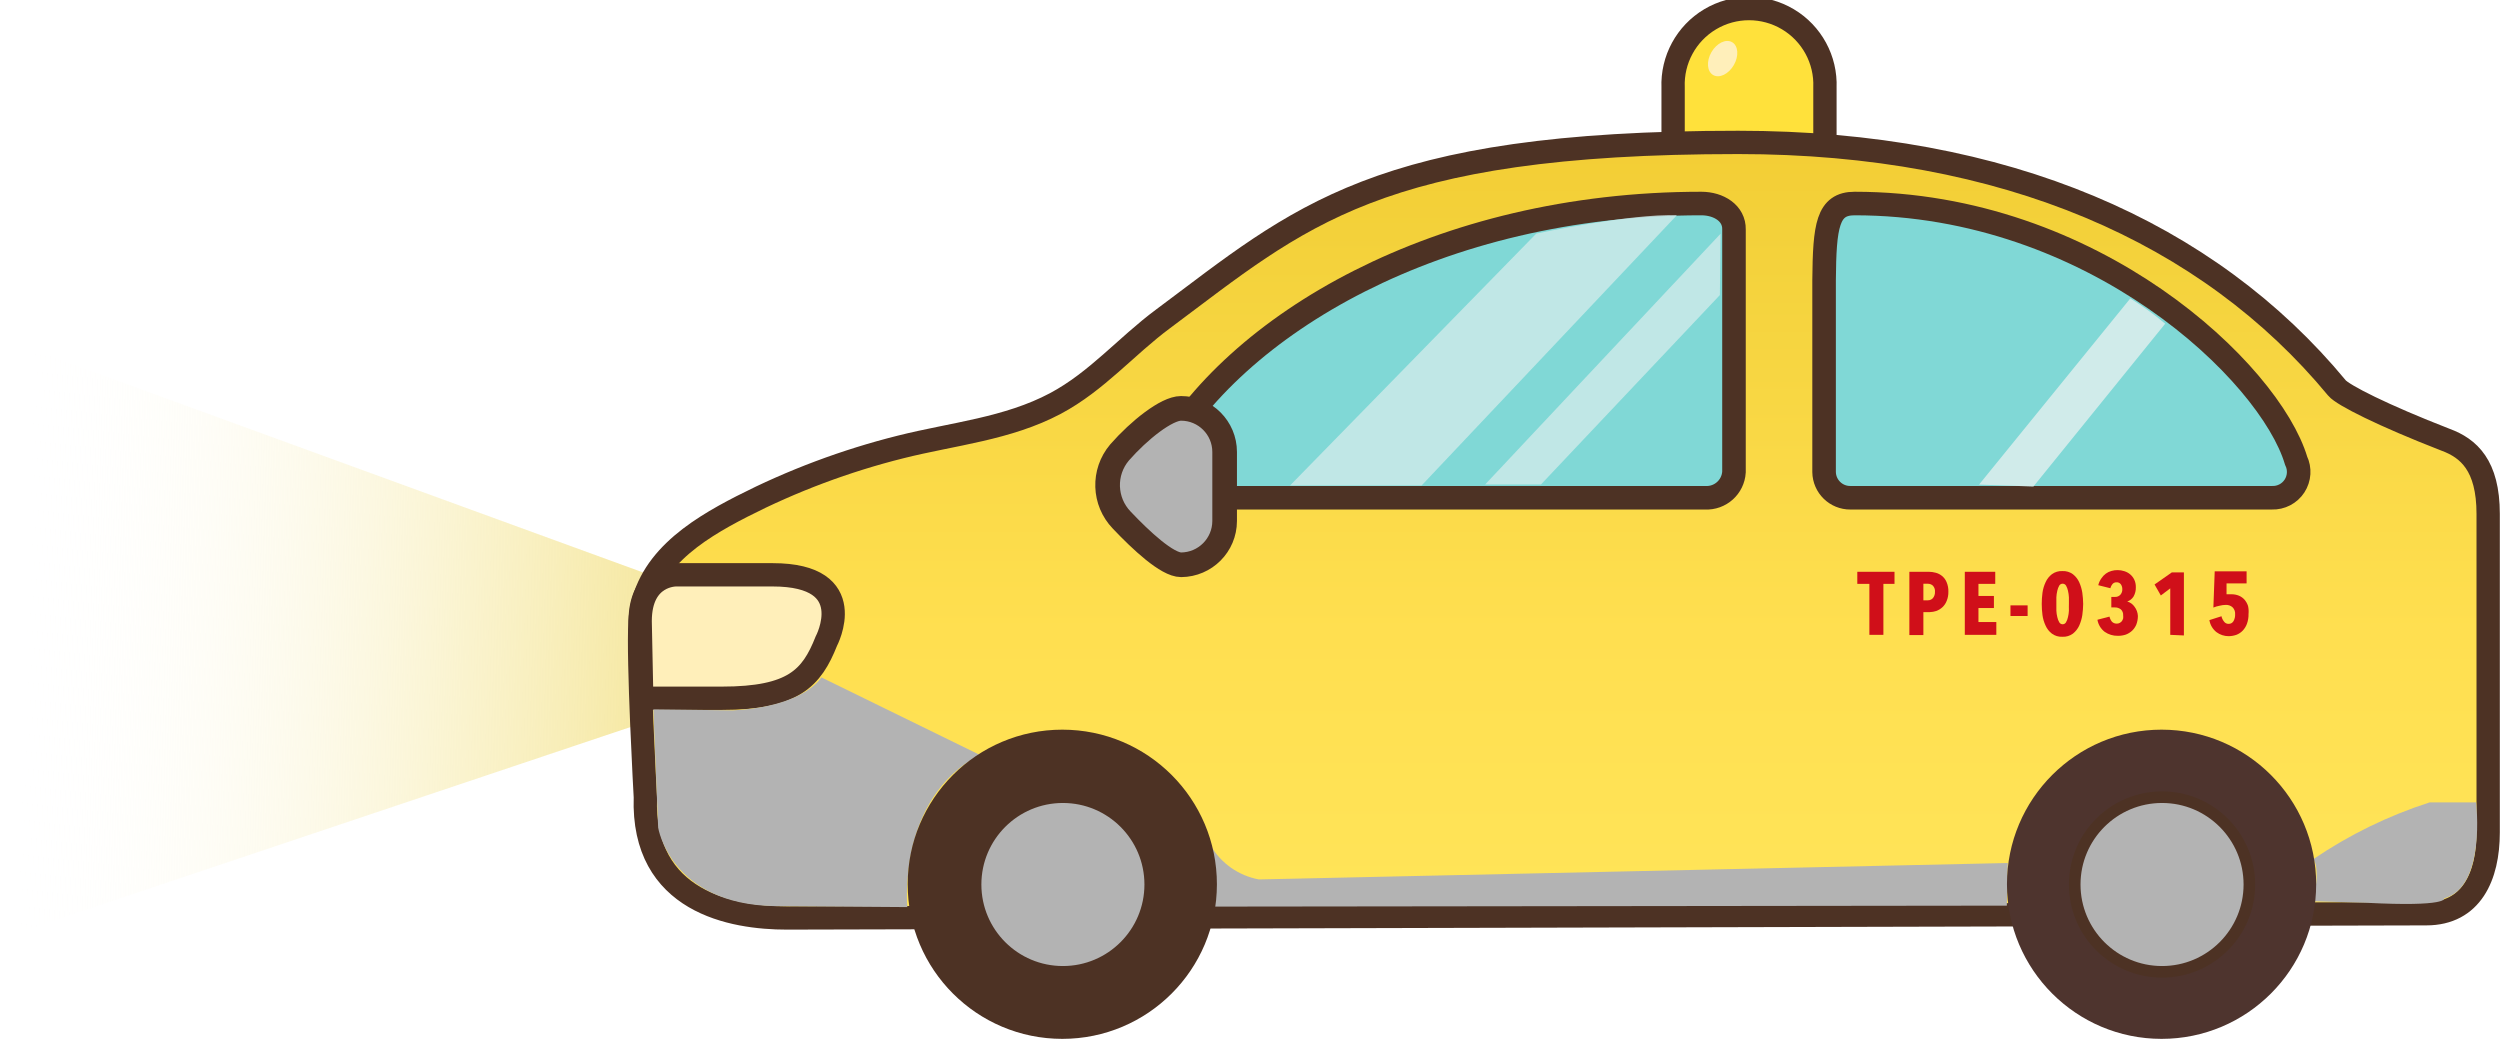
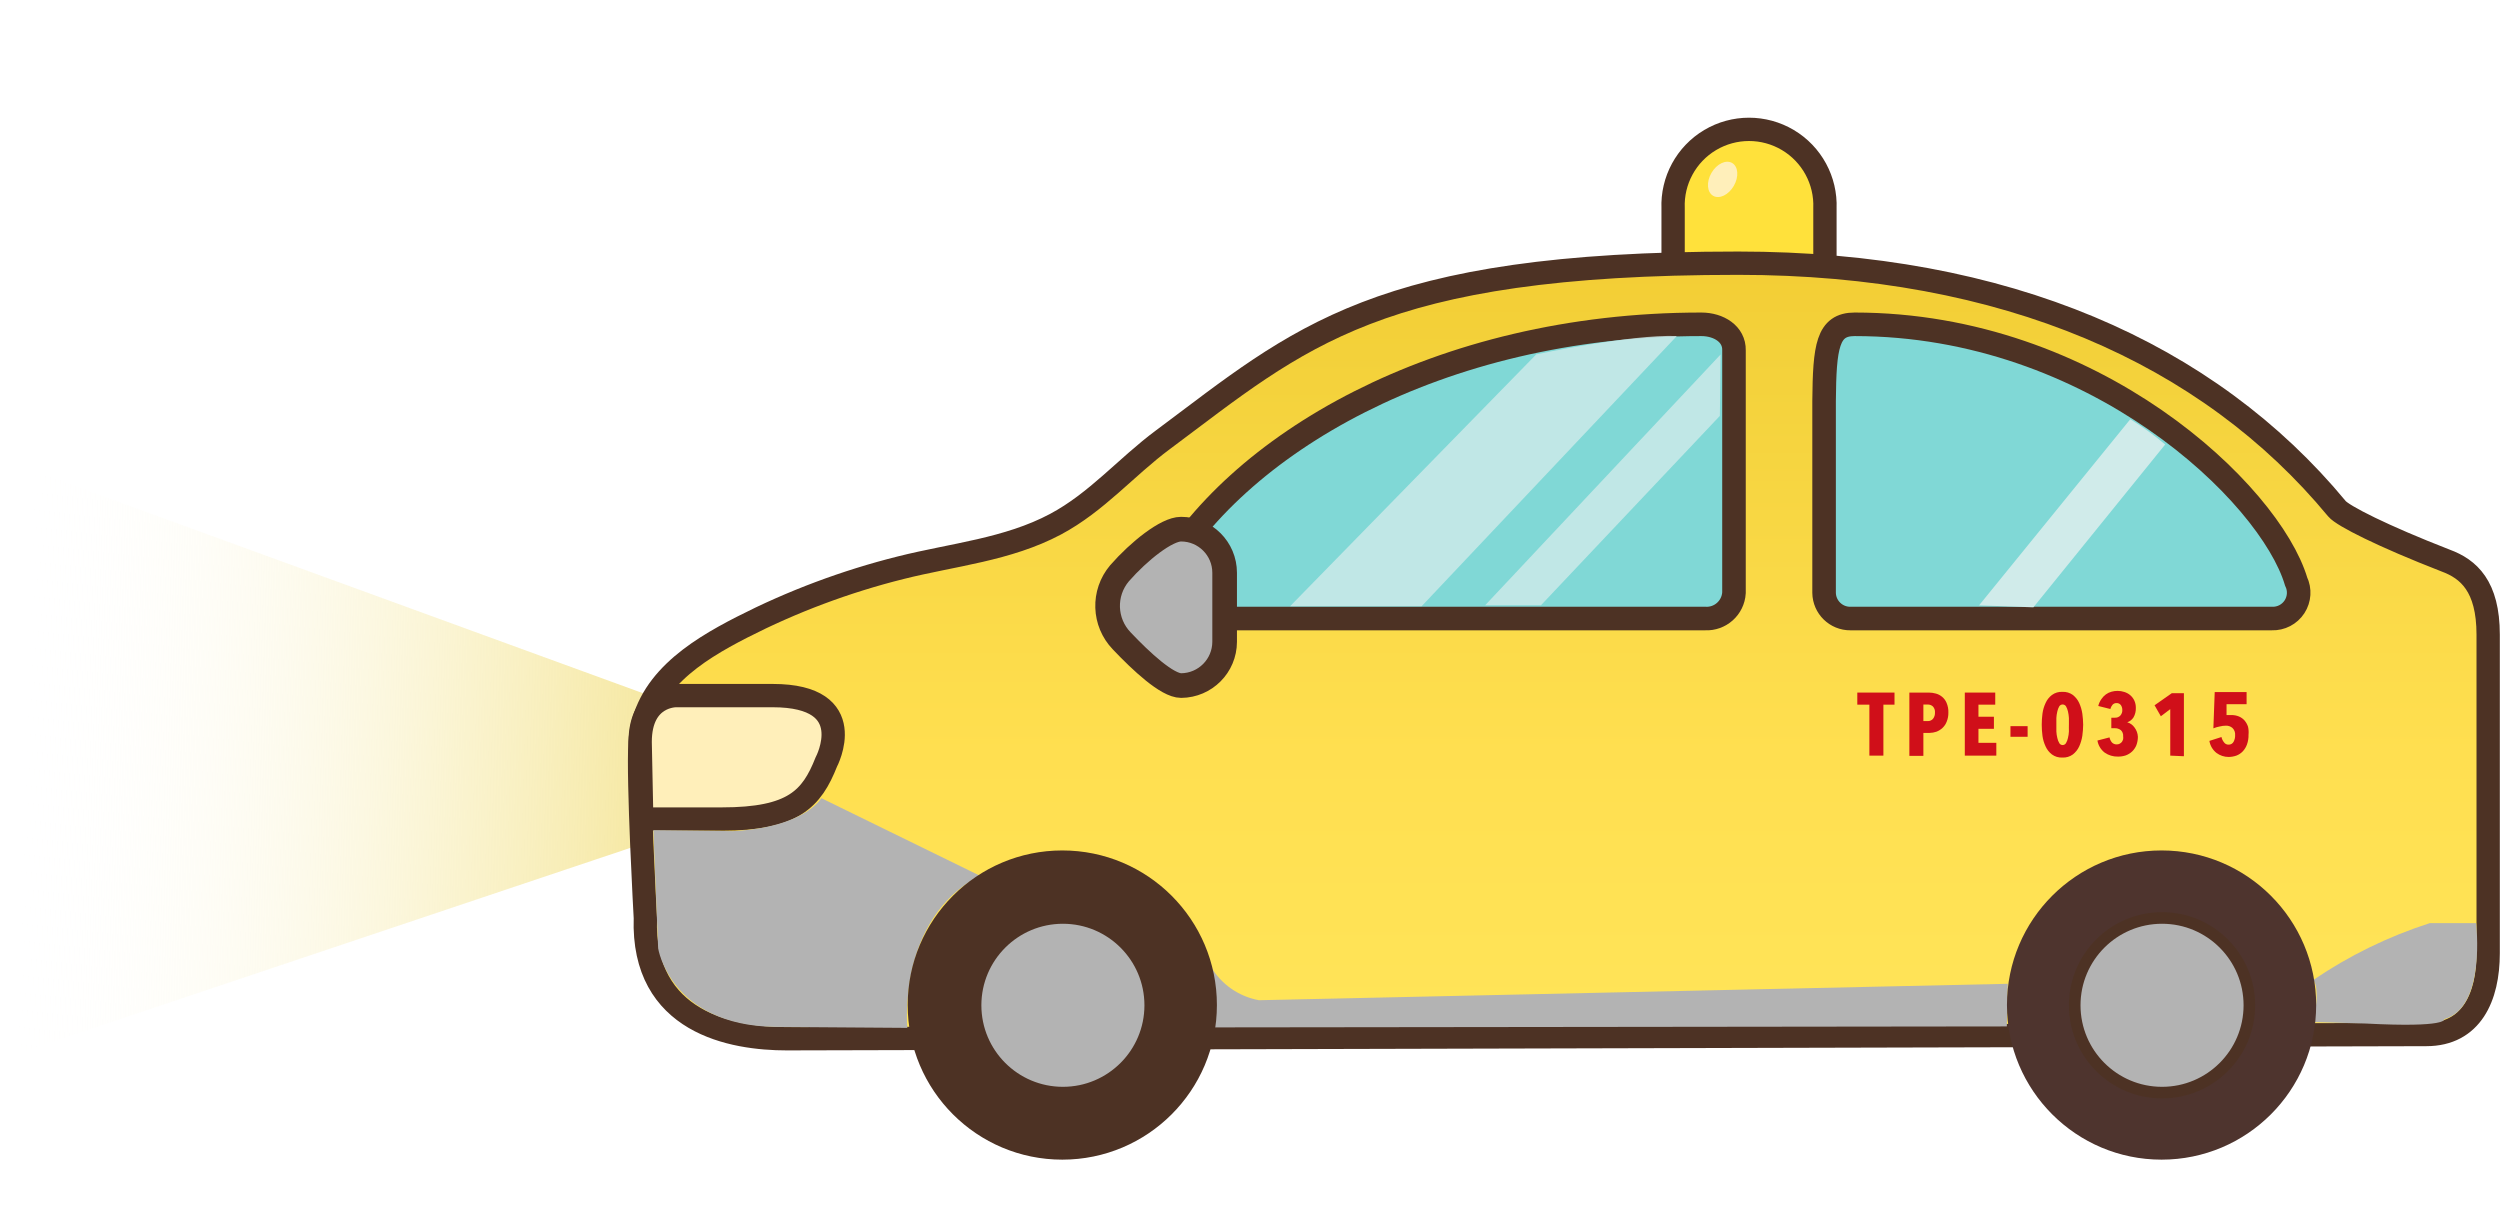
- <svg xmlns="http://www.w3.org/2000/svg" viewBox="0 0 206.98 86">
+ <svg xmlns="http://www.w3.org/2000/svg" viewBox="0 -10 206.98 100">
  <defs>
    <style>.cls-1{fill:url(#未命名漸層_82);}.cls-2{fill:#ffe13b;}.cls-14,.cls-2,.cls-3,.cls-4,.cls-6,.cls-8{stroke:#4d3224;}.cls-2,.cls-3,.cls-4,.cls-6,.cls-8{stroke-miterlimit:10;}.cls-2,.cls-3,.cls-8{stroke-width:1.93px;}.cls-3{fill:url(#linear-gradient);}.cls-4{fill:#80d8d6;stroke-width:1.95px;}.cls-5{fill:#4d3224;}.cls-14,.cls-6,.cls-9{fill:#b3b3b3;}.cls-6{stroke-width:0.96px;}.cls-7{fill:#4e342e;}.cls-10,.cls-8{fill:#ffefba;}.cls-11{opacity:0.8;}.cls-12{fill:#d0ebea;}.cls-13{fill:#d00f19;}.cls-14{stroke-linecap:round;stroke-linejoin:round;stroke-width:2.04px;}</style>
    <linearGradient id="未命名漸層_82" x1="14113.35" y1="52.88" x2="14058.88" y2="54.46" gradientTransform="matrix(-1, 0, 0, 1, 14114.85, 0)" gradientUnits="userSpaceOnUse">
      <stop offset="0" stop-color="#fff" stop-opacity="0" />
      <stop offset="0.68" stop-color="#f8eeb9" stop-opacity="0.7" />
      <stop offset="1" stop-color="#f5e69a" />
    </linearGradient>
    <linearGradient id="linear-gradient" x1="12301.94" y1="73.89" x2="12301.94" y2="12.41" gradientTransform="translate(-12172.45)" gradientUnits="userSpaceOnUse">
      <stop offset="0" stop-color="#ffe458" />
      <stop offset="0.35" stop-color="#ffdf50" />
      <stop offset="0.89" stop-color="#f3d13a" />
      <stop offset="1" stop-color="#f3ce35" />
    </linearGradient>
  </defs>
  <g class="body">
    <g class="light">
      <polyline class="cls-1" points="56.13 48.45 0 27.97 0 77.71 54.8 59.32 56.13 48.45" />
      <animate attributeType="auto" attributeName="opacity" dur="0.8s" values="0.5;1;0.5" repeatCount="indefinite" begin="0" />
    </g>
    <path class="cls-2" d="M144.8,17.45a6.3,6.3,0,0,1-6.28-6.28V7.25a6.29,6.29,0,1,1,12.57,0v3.92A6.31,6.31,0,0,1,144.8,17.45Z" />
    <path class="cls-3" d="M206,42.54V68.92c0,3.62-1.38,6.73-5.12,6.73L65.14,76c-4.48,0-12-1.29-11.71-10,0,0-.64-11.45-.44-14.56.32-4.84,4.52-7.5,8.42-9.5A61.85,61.85,0,0,1,74.58,37c4.29-1.08,8.85-1.49,12.81-3.6,3.43-1.83,5.84-4.73,8.9-7,11.33-8.44,17.6-14.61,47.62-14.61,22.14,0,38.91,7.44,49.57,20.33.49.59,3.78,2.26,9,4.29C204.38,37.11,206,38.53,206,42.54Z" />
    <path class="cls-4" d="M140.85,16.85c-21.72,0-38.74,10-44.83,21.29a2.16,2.16,0,0,0,2.16,3.07h43a2.27,2.27,0,0,0,2.38-2.13V19C143.59,17.66,142.31,16.85,140.85,16.85Z" />
    <path class="cls-4" d="M153.55,16.85c19.8,0,34.37,14,36.55,21.29a2.14,2.14,0,0,1-2,3.07h-34.9a2.16,2.16,0,0,1-2.18-2.13V23.2C151.06,18.68,151.3,16.85,153.55,16.85Z" />
    <path class="cls-8" d="M53.13,57.81h6.63c5.93,0,7.44-1.67,8.65-4.72,0,0,2.92-5.5-4.44-5.5H56s-3-.09-3,3.84Z" />
    <path class="cls-9" d="M54.09,58.73l.4,9.79s1,6.34,9.63,6.5l11,.08s-.88-9,6-12.6L68,56.08s-1.36,2.41-7.3,2.73Z" />
    <path class="cls-9" d="M100.23,70a5.84,5.84,0,0,0,4,2.81l62-1.36s-.08,2.89-.08,3.53l-65.79.08A11.41,11.41,0,0,0,100.23,70Z" />
    <path class="cls-9" d="M191.53,71.13a37.55,37.55,0,0,1,9.63-4.7H205s.85,7-2.64,7.95c0,0,.36.72-6.5.36l-4.34-.12S192.14,72,191.53,71.13Z" />
    <ellipse class="cls-10" cx="142.62" cy="4.85" rx="1.57" ry="1.07" transform="translate(67.11 125.94) rotate(-60)" />
    <g class="cls-11">
      <polygon class="cls-12" points="142.39 24.43 127.58 40.11 122.96 40.11 142.45 19.35 142.39 24.43" />
      <path class="cls-12" d="M106.81,40.19l20.38-20.85s7.8-1.67,11.64-1.52L117.7,40.19" />
    </g>
    <path class="cls-12" d="M176.37,24.71,163.85,40.12l4.5.16L179.26,26.8A23.71,23.71,0,0,0,176.37,24.71Z" />
    <path class="cls-13" d="M155.93,48.34v4.22h-1.16V48.34h-1v-1h3.08v1Z" />
    <path class="cls-13" d="M161.31,49a1.89,1.89,0,0,1-.14.75,1.4,1.4,0,0,1-.35.52,1.55,1.55,0,0,1-.5.31,1.9,1.9,0,0,1-.57.1h-.51v1.9h-1.16V47.34h1.62a2.24,2.24,0,0,1,.57.08,1.36,1.36,0,0,1,.52.27,1.28,1.28,0,0,1,.37.5A1.89,1.89,0,0,1,161.31,49Zm-1.11,0a.66.66,0,0,0-.17-.51.6.6,0,0,0-.41-.16h-.38V49.7h.38a.54.54,0,0,0,.41-.18A.76.76,0,0,0,160.2,49Z" />
    <path class="cls-13" d="M162.67,52.56V47.34h2.52v1H163.8v1h1.28v1H163.8V51.5h1.48v1.06Z" />
    <path class="cls-13" d="M166.45,51v-.88h1.42V51Z" />
    <path class="cls-13" d="M172.47,50a7.55,7.55,0,0,1-.07.92,3.35,3.35,0,0,1-.26.88,1.8,1.8,0,0,1-.52.66,1.36,1.36,0,0,1-.87.26,1.35,1.35,0,0,1-.87-.26,1.7,1.7,0,0,1-.52-.66,3,3,0,0,1-.26-.88,7.08,7.08,0,0,1,0-1.84,3,3,0,0,1,.26-.88,1.7,1.7,0,0,1,.52-.66,1.35,1.35,0,0,1,.87-.26,1.36,1.36,0,0,1,.87.26,1.8,1.8,0,0,1,.52.66,3.35,3.35,0,0,1,.26.88A7.55,7.55,0,0,1,172.47,50Zm-1.18,0c0-.17,0-.36,0-.55a3,3,0,0,0-.08-.55,1.47,1.47,0,0,0-.16-.42.33.33,0,0,0-.56,0,1.47,1.47,0,0,0-.16.42,3,3,0,0,0-.08.55c0,.19,0,.38,0,.55s0,.36,0,.56a2.8,2.8,0,0,0,.08.54,1.36,1.36,0,0,0,.16.42.32.32,0,0,0,.56,0,1.36,1.36,0,0,0,.16-.42,2.8,2.8,0,0,0,.08-.54C171.28,50.31,171.29,50.13,171.29,50Z" />
    <path class="cls-13" d="M177,51a2,2,0,0,1-.13.71,1.54,1.54,0,0,1-.35.51,1.62,1.62,0,0,1-.52.32,2,2,0,0,1-.65.1,1.84,1.84,0,0,1-1.1-.33,1.59,1.59,0,0,1-.6-1l1-.26a1,1,0,0,0,.2.42.53.53,0,0,0,.41.16.48.48,0,0,0,.24-.06.65.65,0,0,0,.18-.15.88.88,0,0,0,.1-.22,1,1,0,0,0,0-.25.62.62,0,0,0-.19-.5.79.79,0,0,0-.52-.16h-.27v-.87h.3a.57.57,0,0,0,.45-.18.65.65,0,0,0,.16-.48.7.7,0,0,0-.11-.37.41.41,0,0,0-.37-.18.42.42,0,0,0-.33.14.89.89,0,0,0-.18.35l-1-.25a1.58,1.58,0,0,1,.26-.57,1.54,1.54,0,0,1,.37-.39,1.39,1.39,0,0,1,.46-.22,1.79,1.79,0,0,1,.51-.07,1.77,1.77,0,0,1,.56.09,1.4,1.4,0,0,1,.48.26,1.34,1.34,0,0,1,.34.44,1.38,1.38,0,0,1,.13.62,1.46,1.46,0,0,1-.19.78,1,1,0,0,1-.52.41v0a1.09,1.09,0,0,1,.6.43A1.37,1.37,0,0,1,177,51Z" />
    <path class="cls-13" d="M179.68,52.56V48.71l-.78.59-.52-.91,1.43-1h1v5.22Z" />
    <path class="cls-13" d="M186.16,50.83a2.22,2.22,0,0,1-.13.81,1.62,1.62,0,0,1-.35.57,1.44,1.44,0,0,1-.53.35,2,2,0,0,1-.64.11,1.68,1.68,0,0,1-1-.33,1.6,1.6,0,0,1-.59-1l1-.32a1.06,1.06,0,0,0,.21.44.44.44,0,0,0,.38.19.45.45,0,0,0,.41-.23,1.06,1.06,0,0,0,.13-.56.73.73,0,0,0-.22-.59.79.79,0,0,0-.54-.19,2.15,2.15,0,0,0-.53.07,2.6,2.6,0,0,0-.51.15l.11-3H186v1h-1.66l0,.9.2,0,.2,0a1.61,1.61,0,0,1,.63.12,1.29,1.29,0,0,1,.46.33,1.55,1.55,0,0,1,.29.52A2.07,2.07,0,0,1,186.16,50.83Z" />
    <path class="cls-14" d="M97.79,46.76c-1.16,0-3.31-2-4.92-3.7a4.18,4.18,0,0,1-.18-5.6c1.63-1.86,3.9-3.65,5.09-3.65h0a3.61,3.61,0,0,1,3.61,3.61v5.72A3.63,3.63,0,0,1,97.79,46.76Z" />
    <animateTransform attributeType="auto" attributeName="transform" type="translate" values="0 0; 0 -2.5; 0 0" dur="0.8s" begin="0" repeatCount="indefinite" />
  </g>
  <g class="wheel">
    <circle class="cls-5" cx="87.95" cy="73.21" r="12.8" />
    <path class="cls-6" d="M88,66a7.23,7.23,0,1,1-7.23,7.23A7.23,7.23,0,0,1,88,66Z" />
    <circle class="cls-7" cx="178.96" cy="73.21" r="12.8" />
    <path class="cls-6" d="M179,66a7.23,7.23,0,1,1-7.23,7.23A7.23,7.23,0,0,1,179,66Z" />
  </g>
</svg>
